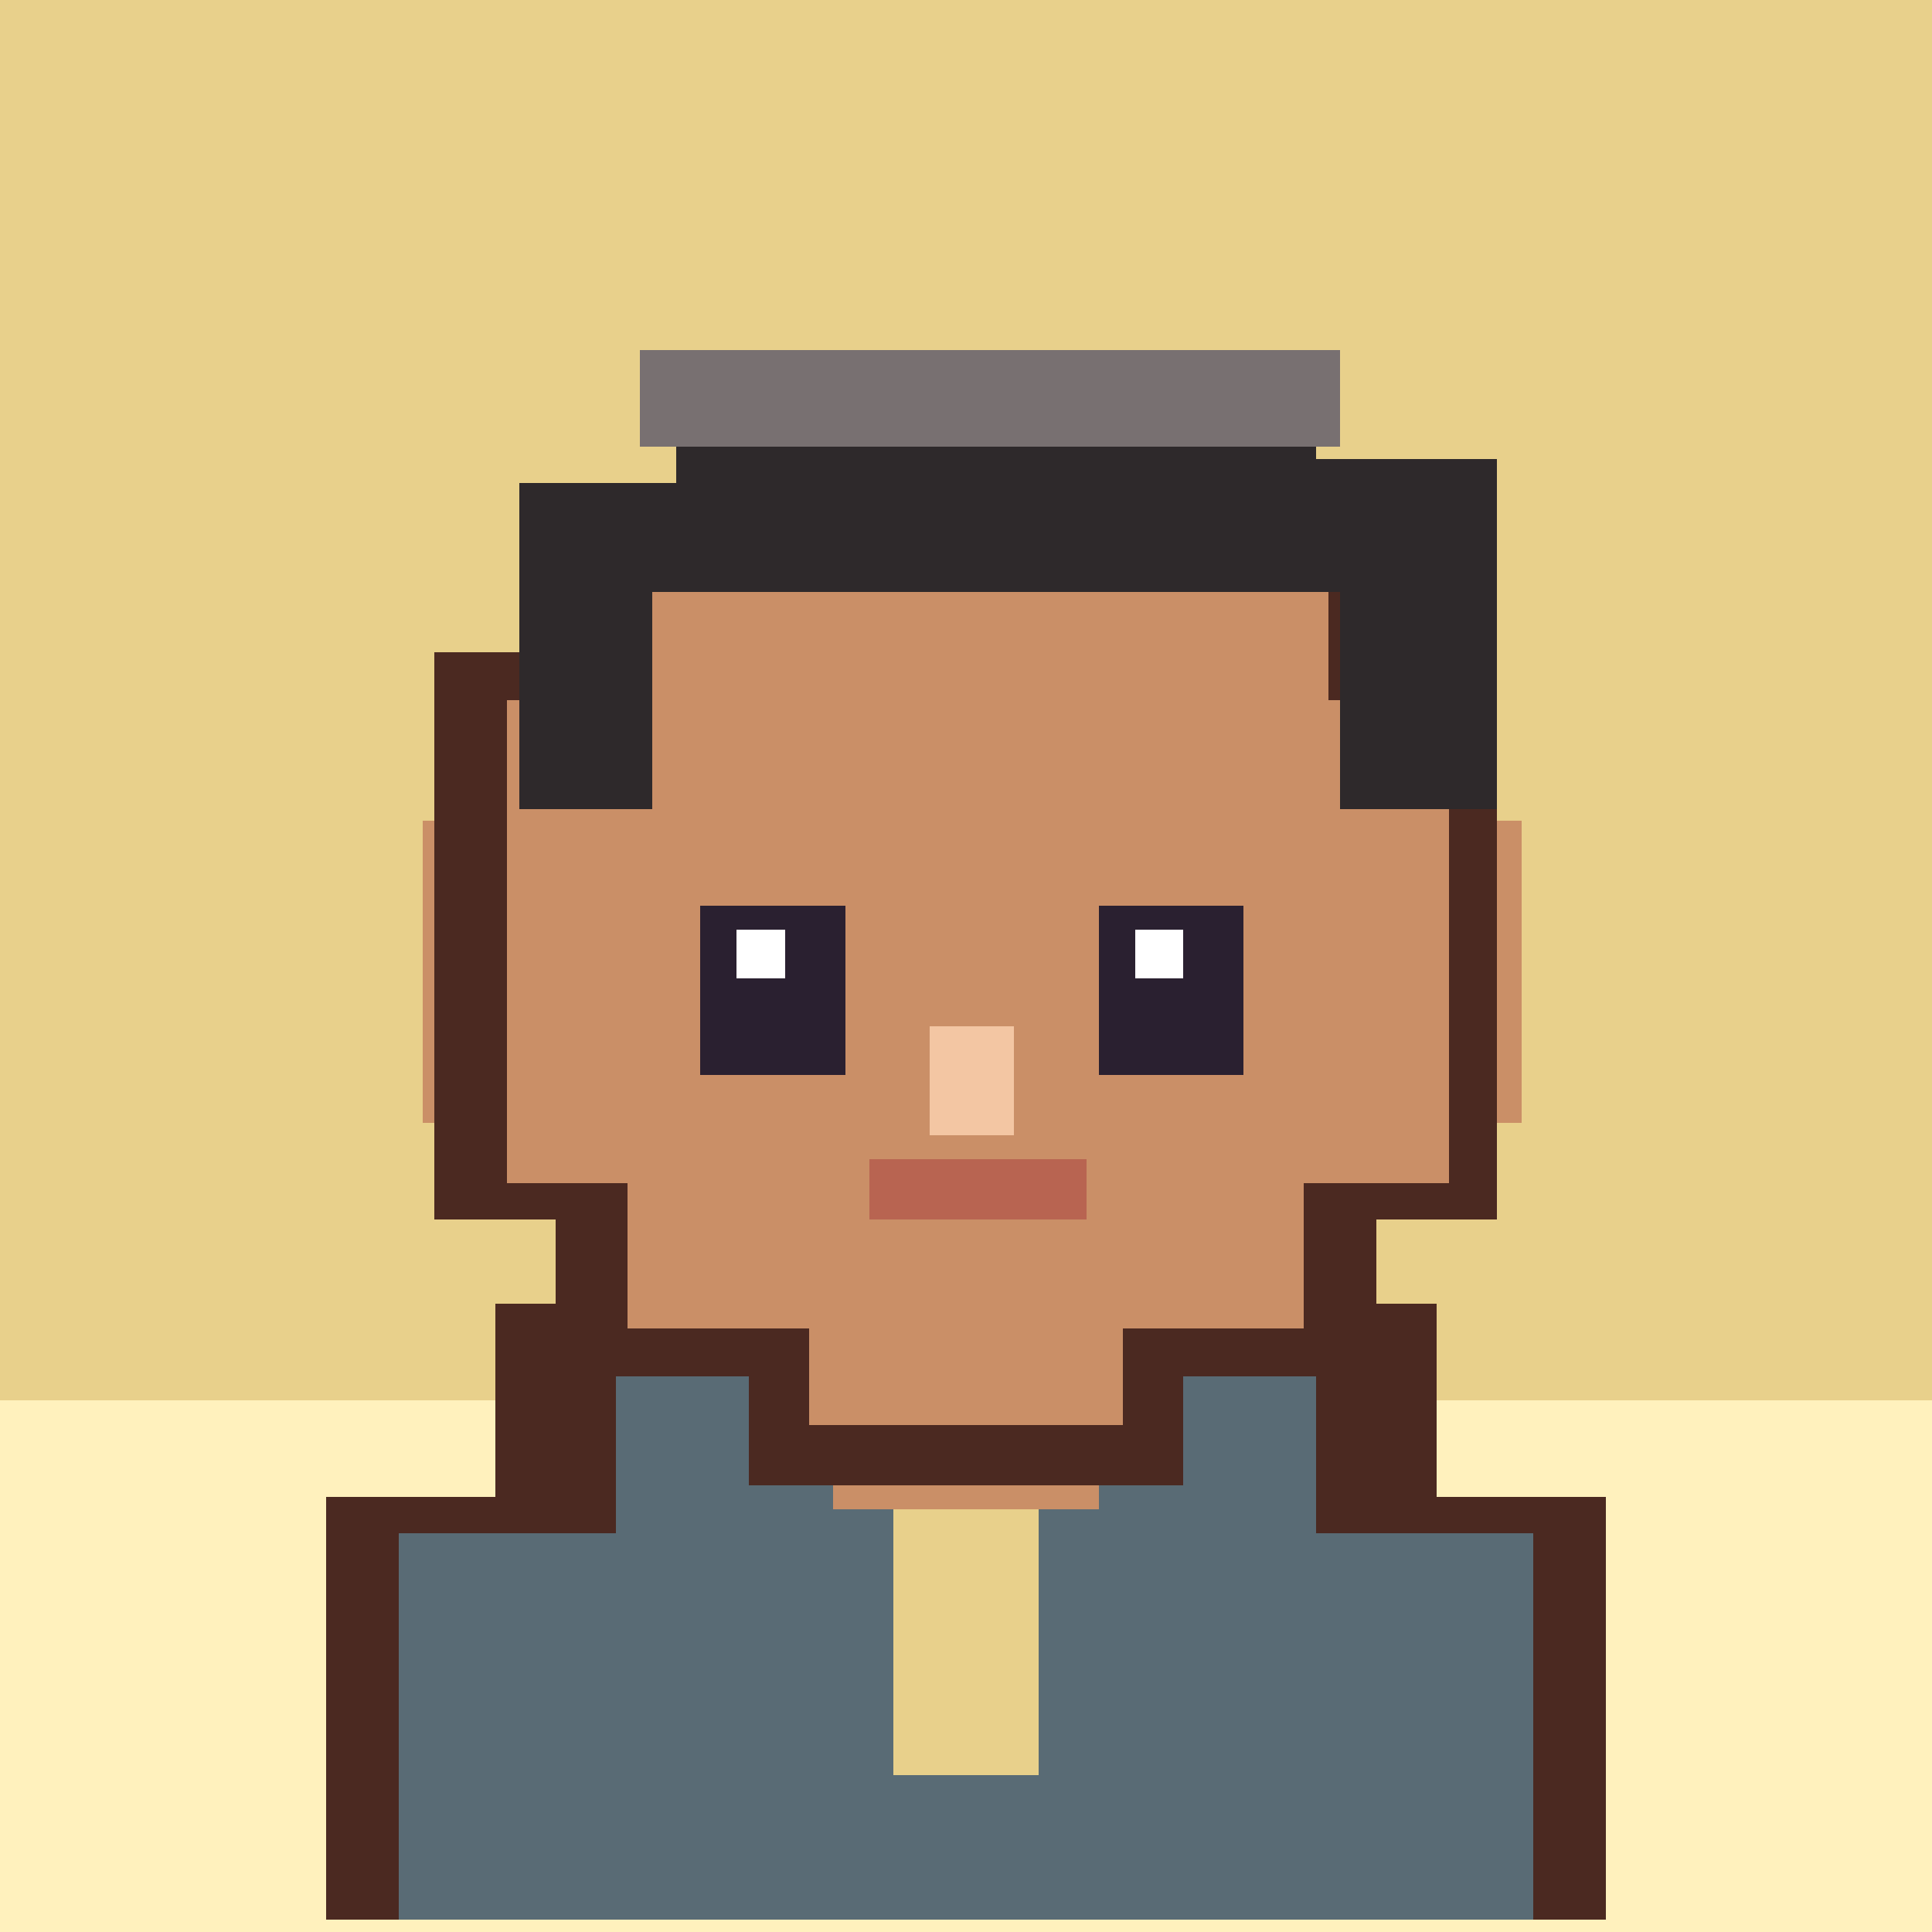
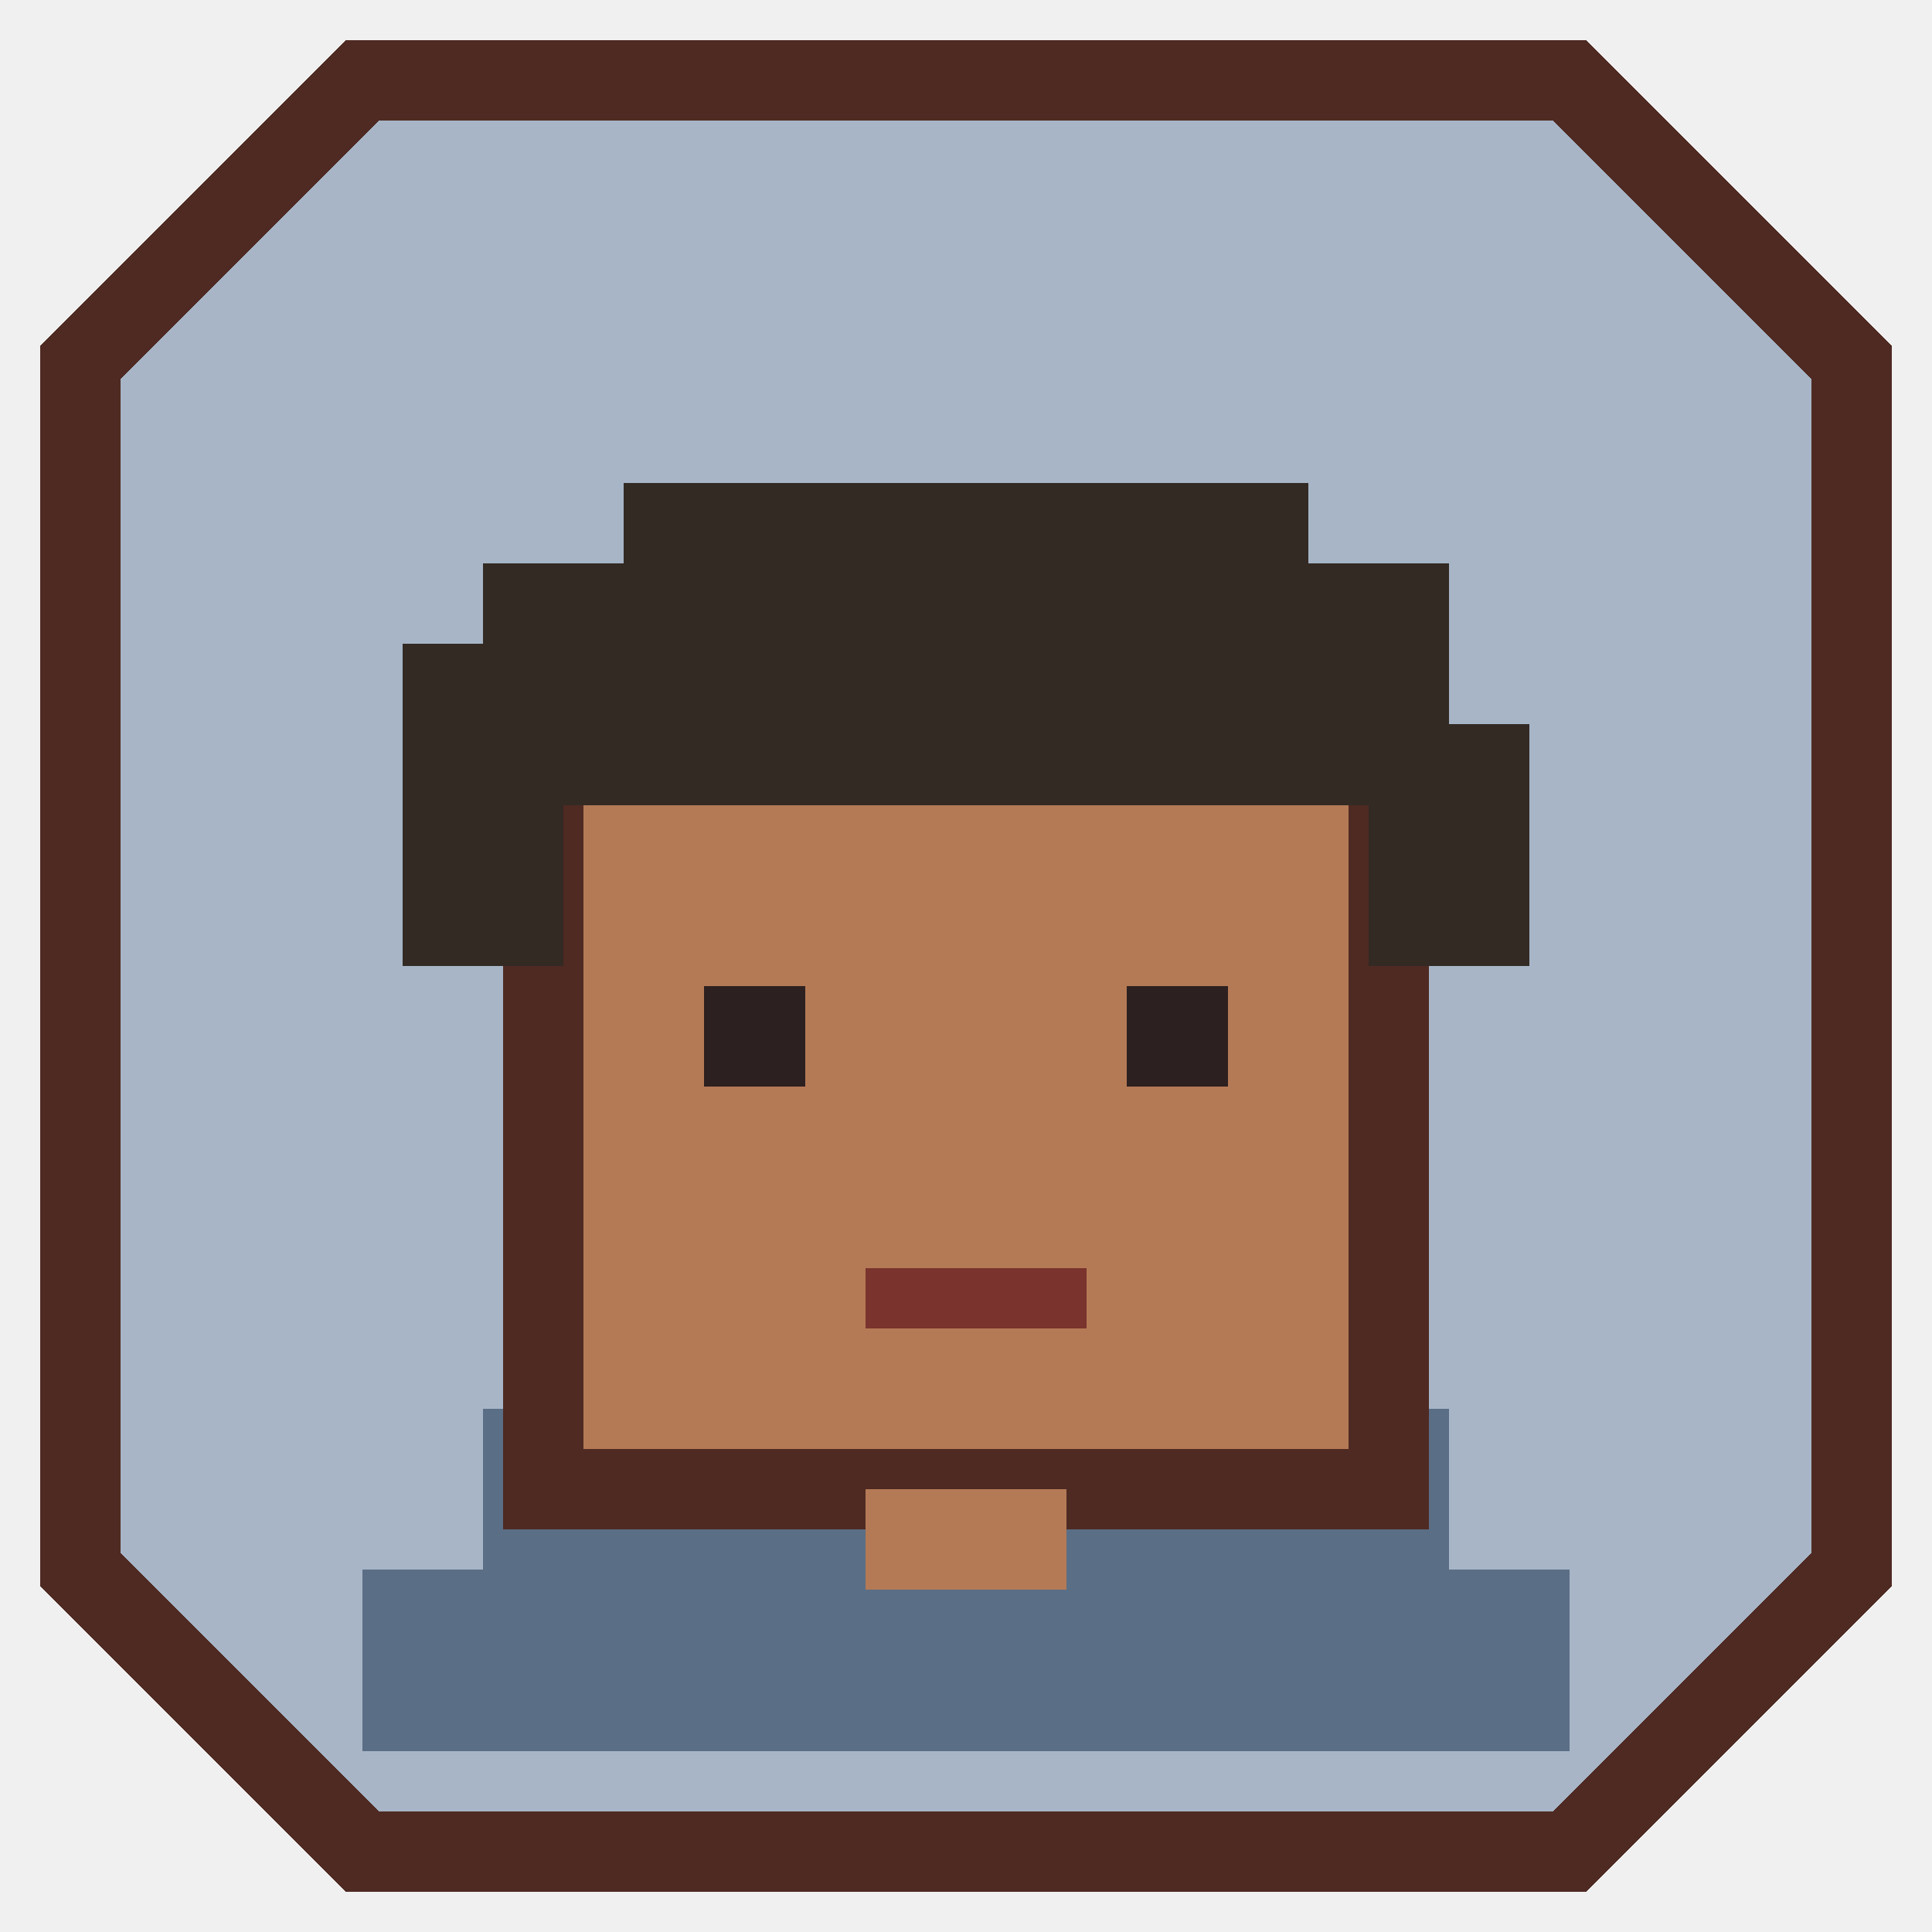
- <svg xmlns="http://www.w3.org/2000/svg" viewBox="0 0 160 160" shape-rendering="crispEdges">
-   <path fill="#e8d08b" d="M0 0h160v160H0z" />
-   <path fill="#fff1bd" d="M0 116h160v44H0z" />
-   <path fill="#4b2921" d="M27 159v-35h14v-16h78v16h14v35z" />
-   <path fill="#596b75" d="M33 159v-32h18v-14h58v14h18v32z" />
-   <path fill="#e8d08b" d="M74 113h12v34H74z" />
-   <path fill="#ca8f67" d="M69 103h22v22H69zM35 68h17v25H35zm73 0h18v25h-18z" />
-   <path fill="#4b2921" d="M46 43h68v11h10v47h-10v13H98v9H62v-9H46v-13H36V54h10z" />
-   <path fill="#ca8f67" d="M50 48h60v10h10v40h-12v12H93v8H67v-8H52V98H42V58h8z" />
-   <path fill="#2e292b" d="M43 67V40h13V31h53v7h15v29h-13V49H54v18z" />
-   <path fill="#787071" d="M53 29h58v8H53z" />
-   <path fill="#2a2030" d="M58 75h12v14H58zm33 0h12v14H91z" />
-   <path fill="#fff" d="M61 77h4v4h-4zm33 0h4v4h-4z" />
-   <path fill="#b86451" d="M72 96h18v5H72z" />
-   <path fill="#f3c6a3" d="M77 85h7v9h-7z" />
+ <svg xmlns="http://www.w3.org/2000/svg" viewBox="0 0 96 96" shape-rendering="crispEdges">
+   <path fill="#A7B5C7" stroke="#4F2A22" stroke-width="4" d="M18 4h60l14 14v60L78 92H18L4 78V18z" />
+   <rect x="24" y="70" width="48" height="17" fill="#5A6E86" />
+   <rect x="18" y="78" width="60" height="9" fill="#5A6E86" />
+   <rect x="27" y="36" width="42" height="38" fill="#B47A56" stroke="#4F2A22" stroke-width="4" />
+   <path fill="#332A24" d="M24 28h48v8H76v12h-8V40H28v8h-8V32h4z" />
+   <rect x="31" y="24" width="34" height="8" fill="#332A24" />
+   <rect x="35" y="49" width="5" height="5" fill="#2D2020" />
+   <rect x="56" y="49" width="5" height="5" fill="#2D2020" />
+   <rect x="43" y="63" width="11" height="3" fill="#7A332D" />
+   <rect x="43" y="74" width="10" height="5" fill="#B47A56" />
</svg>
